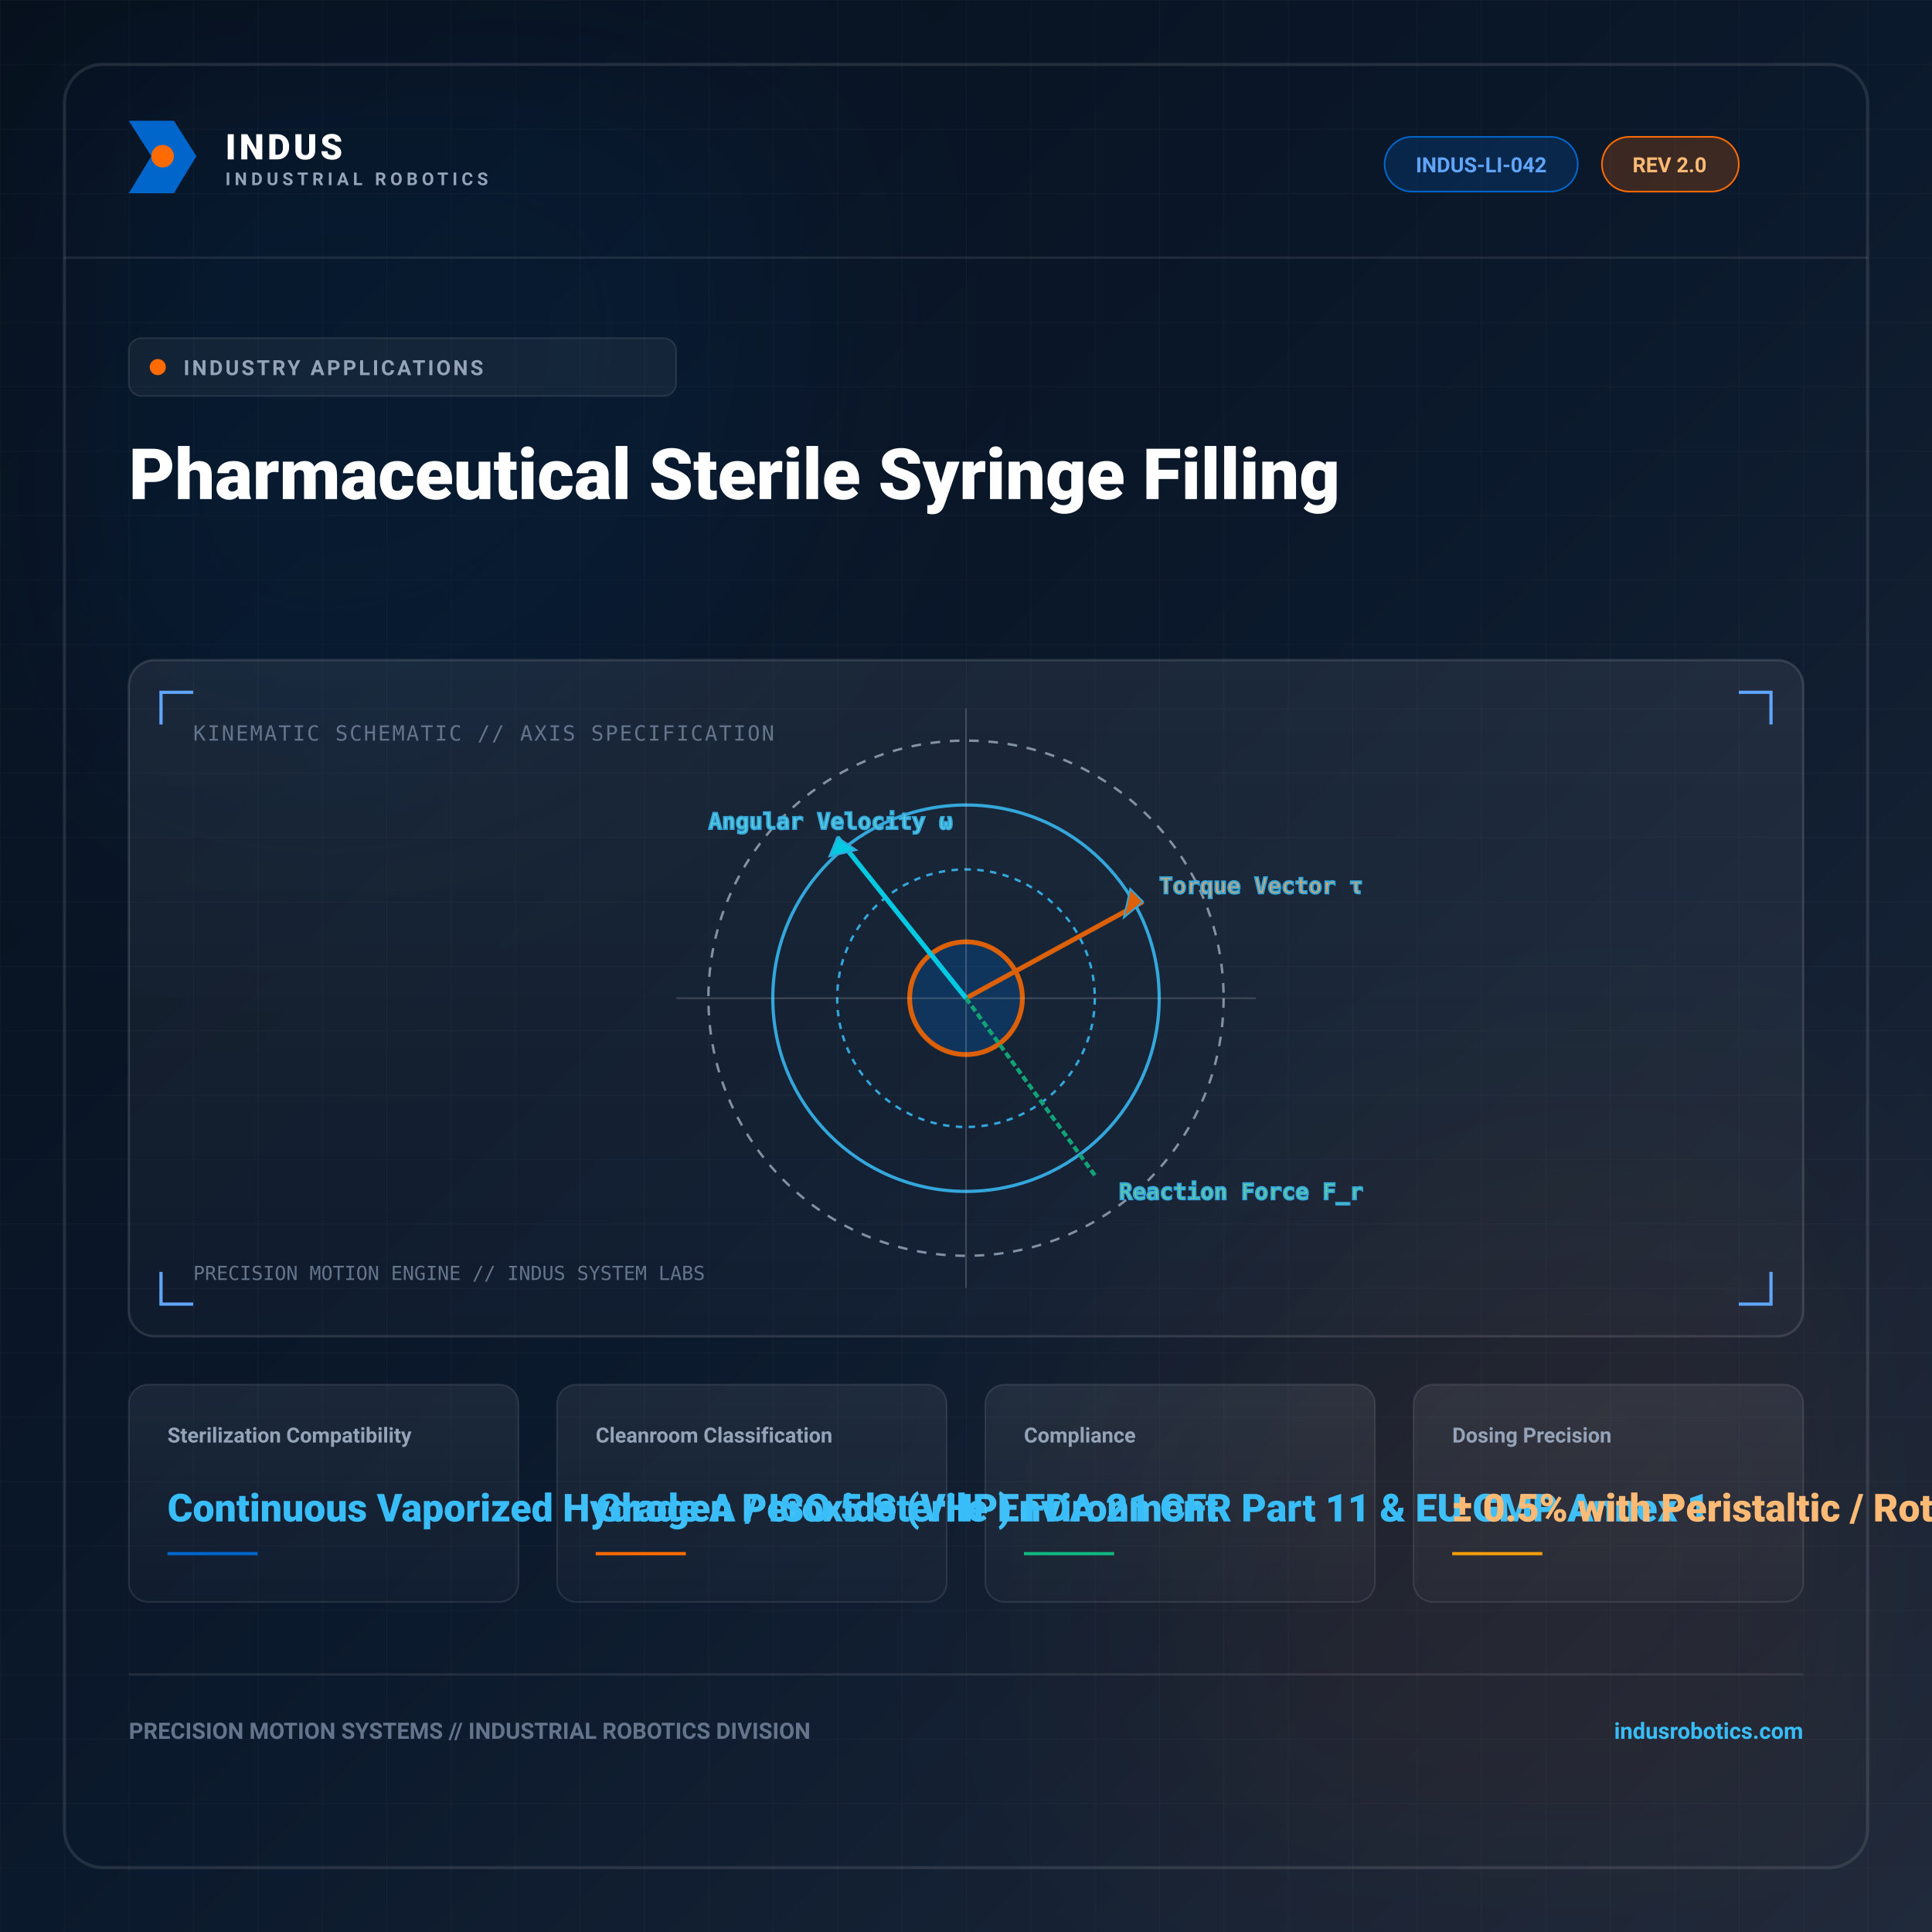
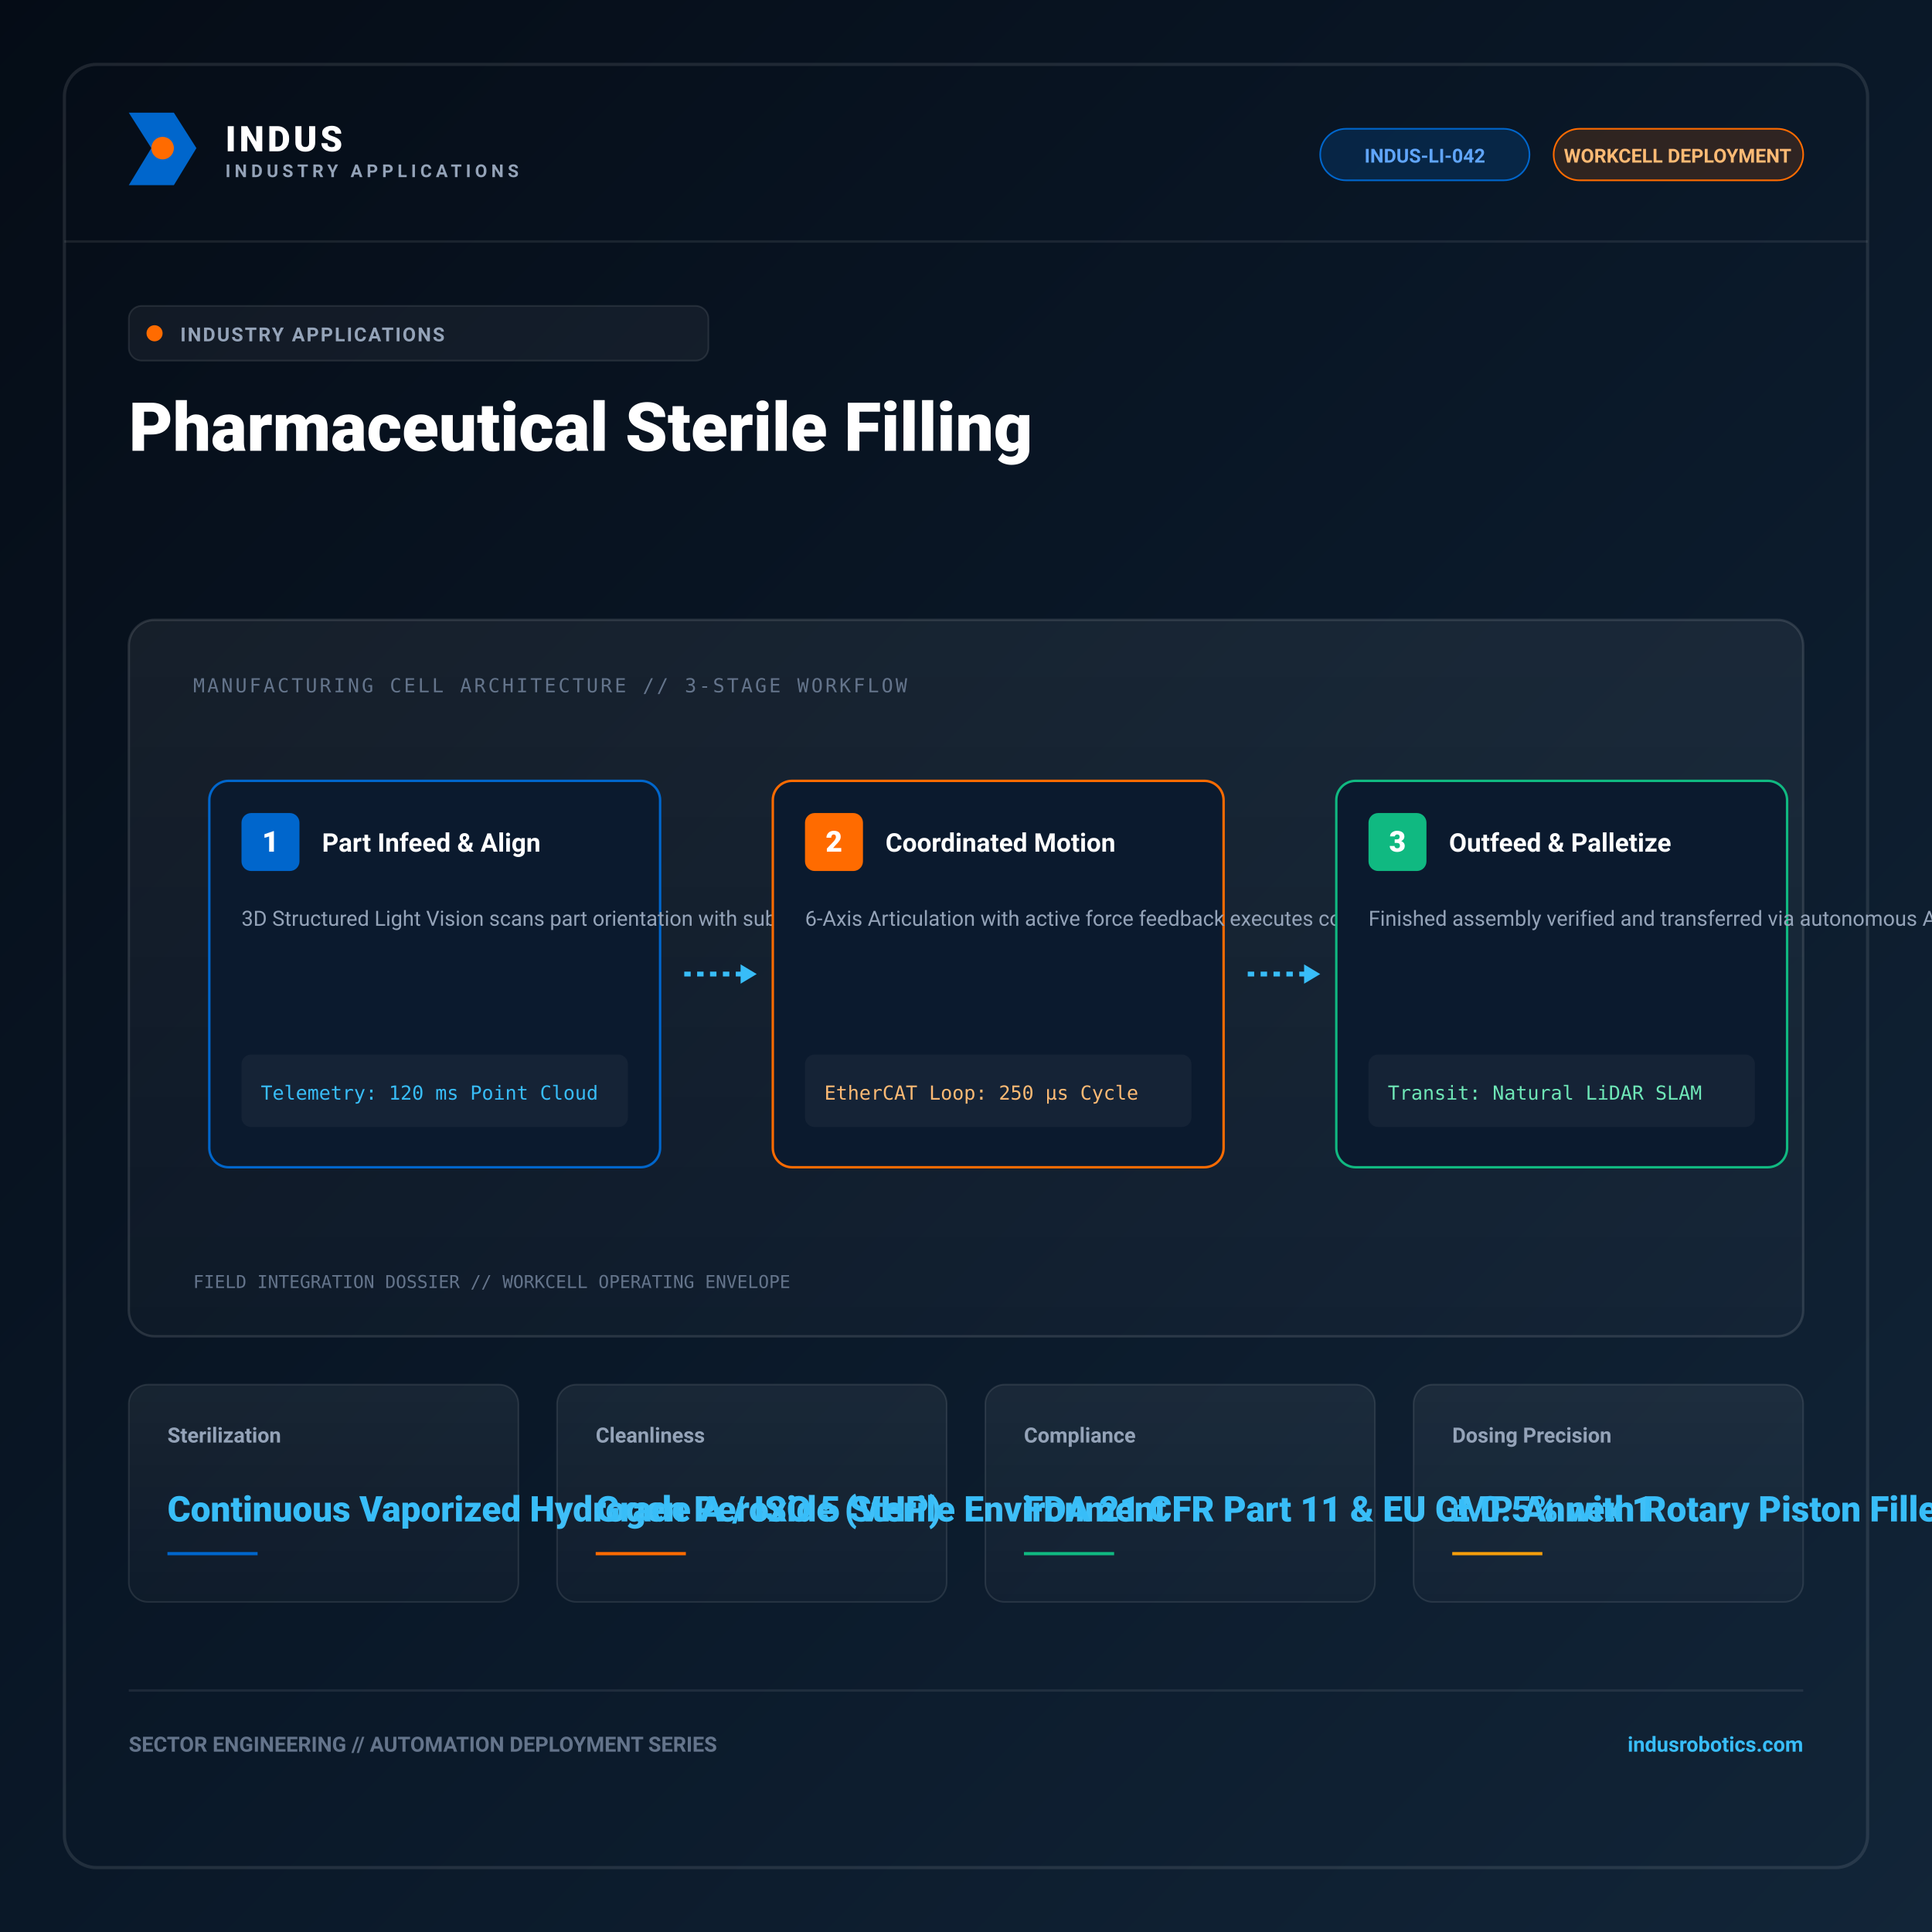
<svg xmlns="http://www.w3.org/2000/svg" viewBox="0 0 1200 1200" width="1200" height="1200">
  <defs>
-     <linearGradient id="bgGrad" x1="0%" y1="0%" x2="100%" y2="100%">
-       <stop offset="0%" stop-color="#070F1B" />
-       <stop offset="50%" stop-color="#0B192C" />
-       <stop offset="100%" stop-color="#1E293B" />
-     </linearGradient>
-     <linearGradient id="accentGrad" x1="0%" y1="0%" x2="100%" y2="0%">
-       <stop offset="0%" stop-color="#0066CC" />
-       <stop offset="100%" stop-color="#FF6B00" />
+     <linearGradient id="bgGradC" x1="0%" y1="0%" x2="100%" y2="100%">
+       <stop offset="0%" stop-color="#050C16" />
+       <stop offset="50%" stop-color="#0A1828" />
+       <stop offset="100%" stop-color="#122538" />
    </linearGradient>
    <linearGradient id="cardGrad" x1="0%" y1="0%" x2="0%" y2="100%">
-       <stop offset="0%" stop-color="rgba(255,255,255,0.07)" />
+       <stop offset="0%" stop-color="rgba(255,255,255,0.06)" />
      <stop offset="100%" stop-color="rgba(255,255,255,0.02)" />
    </linearGradient>
-     <pattern id="gridPattern" width="40" height="40" patternUnits="userSpaceOnUse">
-       <path d="M 40 0 L 0 0 0 40" fill="none" stroke="rgba(255,255,255,0.03)" stroke-width="1" />
-     </pattern>
  </defs>
-   <rect width="1200" height="1200" fill="url(#bgGrad)" />
-   <rect width="1200" height="1200" fill="url(#gridPattern)" />
-   <circle cx="200" cy="200" r="300" fill="#0066CC" opacity="0.08" filter="blur(80px)" />
-   <circle cx="1000" cy="1000" r="300" fill="#FF6B00" opacity="0.06" filter="blur(90px)" />
-   <rect x="40" y="40" width="1120" height="1120" rx="24" fill="none" stroke="rgba(255,255,255,0.1)" stroke-width="2" />
-   <line x1="40" y1="160" x2="1160" y2="160" stroke="rgba(255,255,255,0.08)" stroke-width="1.5" />
-   <g transform="translate(80, 75)">
+   <rect width="1200" height="1200" fill="url(#bgGradC)" />
+   <rect x="40" y="40" width="1120" height="1120" rx="20" fill="none" stroke="rgba(255,255,255,0.1)" stroke-width="2" />
+   <line x1="40" y1="150" x2="1160" y2="150" stroke="rgba(255,255,255,0.08)" stroke-width="1.5" />
+   <g transform="translate(80, 70)">
    <polygon points="0,0 28,0 42,22 28,45 0,45 14,22" fill="#0066CC" />
    <circle cx="21" cy="22" r="7" fill="#FF6B00" />
    <text x="60" y="24" font-family="-apple-system, BlinkMacSystemFont, 'Segoe UI', Roboto, sans-serif" font-weight="900" font-size="22" fill="#FFFFFF" letter-spacing="2">INDUS</text>
-     <text x="60" y="40" font-family="-apple-system, BlinkMacSystemFont, 'Segoe UI', Roboto, sans-serif" font-weight="600" font-size="11" fill="#94A3B8" letter-spacing="2.5">INDUSTRIAL ROBOTICS</text>
+     <text x="60" y="40" font-family="-apple-system, BlinkMacSystemFont, 'Segoe UI', Roboto, sans-serif" font-weight="600" font-size="11" fill="#94A3B8" letter-spacing="2.5">INDUSTRY APPLICATIONS</text>
  </g>
-   <g transform="translate(860, 85)">
-     <rect x="0" y="0" width="120" height="34" rx="17" fill="#0066CC" opacity="0.2" />
-     <rect x="0" y="0" width="120" height="34" rx="17" fill="none" stroke="#0066CC" stroke-width="1" />
-     <text x="60" y="22" font-family="-apple-system, BlinkMacSystemFont, 'Segoe UI', Roboto, sans-serif" font-weight="700" font-size="13" fill="#60A5FA" text-anchor="middle">INDUS-LI-042</text>
-     <rect x="135" y="0" width="85" height="34" rx="17" fill="#FF6B00" opacity="0.2" />
-     <rect x="135" y="0" width="85" height="34" rx="17" fill="none" stroke="#FF6B00" stroke-width="1" />
-     <text x="177" y="22" font-family="-apple-system, BlinkMacSystemFont, 'Segoe UI', Roboto, sans-serif" font-weight="700" font-size="13" fill="#FDBA74" text-anchor="middle">REV 2.0</text>
+   <g transform="translate(820, 80)">
+     <rect x="0" y="0" width="130" height="32" rx="16" fill="rgba(0,102,204,0.2)" stroke="#0066CC" stroke-width="1" />
+     <text x="65" y="21" font-family="-apple-system, BlinkMacSystemFont, 'Segoe UI', Roboto, sans-serif" font-weight="700" font-size="12" fill="#60A5FA" text-anchor="middle">INDUS-LI-042</text>
+     <rect x="145" y="0" width="155" height="32" rx="16" fill="rgba(255,107,0,0.15)" stroke="#FF6B00" stroke-width="1" />
+     <text x="222" y="21" font-family="-apple-system, BlinkMacSystemFont, 'Segoe UI', Roboto, sans-serif" font-weight="700" font-size="12" fill="#FDBA74" text-anchor="middle">WORKCELL DEPLOYMENT</text>
  </g>
-   <g transform="translate(80, 210)">
-     <rect x="0" y="0" width="340" height="36" rx="8" fill="rgba(255,255,255,0.05)" stroke="rgba(255,255,255,0.1)" stroke-width="1" />
-     <circle cx="18" cy="18" r="5" fill="#FF6B00" />
-     <text x="34" y="23" font-family="-apple-system, BlinkMacSystemFont, 'Segoe UI', Roboto, sans-serif" font-weight="700" font-size="13" fill="#94A3B8" letter-spacing="1.5">INDUSTRY APPLICATIONS</text>
+   <g transform="translate(80, 190)">
+     <rect x="0" y="0" width="360" height="34" rx="8" fill="rgba(255,255,255,0.05)" stroke="rgba(255,255,255,0.1)" stroke-width="1" />
+     <circle cx="16" cy="17" r="5" fill="#FF6B00" />
+     <text x="32" y="22" font-family="-apple-system, BlinkMacSystemFont, 'Segoe UI', Roboto, sans-serif" font-weight="700" font-size="12" fill="#94A3B8" letter-spacing="1">INDUSTRY APPLICATIONS</text>
  </g>
-   <text x="80" y="310" font-family="-apple-system, BlinkMacSystemFont, 'Segoe UI', Roboto, sans-serif" font-weight="800" font-size="44" fill="#FFFFFF" width="1040">
-     <tspan x="80" dy="0">Pharmaceutical Sterile Syringe Filling</tspan>
-     <tspan x="80" dy="54" fill="#38BDF8" />
+   <text x="80" y="280" font-family="-apple-system, BlinkMacSystemFont, 'Segoe UI', Roboto, sans-serif" font-weight="800" font-size="42" fill="#FFFFFF">
+     <tspan x="80" dy="0">Pharmaceutical Sterile Filling</tspan>
+     <tspan x="80" dy="50" fill="#38BDF8" />
  </text>
-   <g transform="translate(80, 410)">
-     <rect width="1040" height="420" rx="16" fill="url(#cardGrad)" stroke="rgba(255,255,255,0.12)" stroke-width="1.5" />
-     <g transform="translate(520, 210)" stroke="#38BDF8" fill="none" opacity="0.85">
-       <circle cx="0" cy="0" r="160" stroke-dasharray="6 6" stroke-width="1.5" stroke="#94A3B8" />
-       <circle cx="0" cy="0" r="120" stroke-width="2" />
-       <circle cx="0" cy="0" r="80" stroke-dasharray="4 4" stroke-width="1.5" />
-       <circle cx="0" cy="0" r="35" fill="rgba(0,102,204,0.3)" stroke="#FF6B00" stroke-width="3" />
-       <line x1="-180" y1="0" x2="180" y2="0" stroke="rgba(255,255,255,0.2)" stroke-width="1" />
-       <line x1="0" y1="-180" x2="0" y2="180" stroke="rgba(255,255,255,0.2)" stroke-width="1" />
-       <path d="M 0 0 L 110 -60" stroke="#FF6B00" stroke-width="3" />
-       <polygon points="110,-60 98,-50 102,-68" fill="#FF6B00" />
-       <text x="120" y="-65" font-family="monospace" font-size="14" fill="#FDBA74" font-weight="bold">Torque Vector τ</text>
-       <path d="M 0 0 L -80 -100" stroke="#00E5FF" stroke-width="3" />
-       <polygon points="-80,-100 -68,-92 -85,-88" fill="#00E5FF" />
-       <text x="-160" y="-105" font-family="monospace" font-size="14" fill="#67E8F9" font-weight="bold">Angular Velocity ω</text>
-       <path d="M 0 0 L 80 110" stroke="#10B981" stroke-width="2.5" stroke-dasharray="4 2" />
-       <text x="95" y="125" font-family="monospace" font-size="14" fill="#6EE7B7" font-weight="bold">Reaction Force F_r</text>
+   <g transform="translate(80, 385)">
+     <rect width="1040" height="445" rx="16" fill="url(#cardGrad)" stroke="rgba(255,255,255,0.12)" stroke-width="1.5" />
+     <text x="40" y="45" font-family="monospace" font-size="12" fill="#64748B" letter-spacing="1.5">MANUFACTURING CELL ARCHITECTURE // 3-STAGE WORKFLOW</text>
+     <g transform="translate(50, 100)">
+       <g transform="translate(0, 0)">
+         <rect width="280" height="240" rx="12" fill="#0B1A2E" stroke="#0066CC" stroke-width="1.5" />
+         <rect x="20" y="20" width="36" height="36" rx="6" fill="#0066CC" />
+         <text x="38" y="44" font-family="-apple-system, BlinkMacSystemFont, 'Segoe UI', Roboto, sans-serif" font-weight="900" font-size="18" fill="#FFFFFF" text-anchor="middle">1</text>
+         <text x="70" y="44" font-family="-apple-system, BlinkMacSystemFont, 'Segoe UI', Roboto, sans-serif" font-weight="700" font-size="16" fill="#FFFFFF">Part Infeed &amp; Align</text>
+         <text x="20" y="90" font-family="-apple-system, BlinkMacSystemFont, 'Segoe UI', Roboto, sans-serif" font-size="13" fill="#94A3B8">3D Structured Light Vision scans part orientation with sub-millimeter precision.</text>
+         <rect x="20" y="170" width="240" height="45" rx="6" fill="rgba(255,255,255,0.04)" />
+         <text x="32" y="198" font-family="monospace" font-size="12" fill="#38BDF8">Telemetry: 120 ms Point Cloud</text>
+       </g>
+       <path d="M 295 120 L 335 120" stroke="#38BDF8" stroke-width="3" stroke-dasharray="4 4" />
+       <polygon points="340,120 330,114 330,126" fill="#38BDF8" />
+       <g transform="translate(350, 0)">
+         <rect width="280" height="240" rx="12" fill="#0B1A2E" stroke="#FF6B00" stroke-width="1.5" />
+         <rect x="20" y="20" width="36" height="36" rx="6" fill="#FF6B00" />
+         <text x="38" y="44" font-family="-apple-system, BlinkMacSystemFont, 'Segoe UI', Roboto, sans-serif" font-weight="900" font-size="18" fill="#FFFFFF" text-anchor="middle">2</text>
+         <text x="70" y="44" font-family="-apple-system, BlinkMacSystemFont, 'Segoe UI', Roboto, sans-serif" font-weight="700" font-size="16" fill="#FFFFFF">Coordinated Motion</text>
+         <text x="20" y="90" font-family="-apple-system, BlinkMacSystemFont, 'Segoe UI', Roboto, sans-serif" font-size="13" fill="#94A3B8">6-Axis Articulation with active force feedback executes contouring.</text>
+         <rect x="20" y="170" width="240" height="45" rx="6" fill="rgba(255,255,255,0.04)" />
+         <text x="32" y="198" font-family="monospace" font-size="12" fill="#FDBA74">EtherCAT Loop: 250 µs Cycle</text>
+       </g>
+       <path d="M 645 120 L 685 120" stroke="#38BDF8" stroke-width="3" stroke-dasharray="4 4" />
+       <polygon points="690,120 680,114 680,126" fill="#38BDF8" />
+       <g transform="translate(700, 0)">
+         <rect width="280" height="240" rx="12" fill="#0B1A2E" stroke="#10B981" stroke-width="1.5" />
+         <rect x="20" y="20" width="36" height="36" rx="6" fill="#10B981" />
+         <text x="38" y="44" font-family="-apple-system, BlinkMacSystemFont, 'Segoe UI', Roboto, sans-serif" font-weight="900" font-size="18" fill="#FFFFFF" text-anchor="middle">3</text>
+         <text x="70" y="44" font-family="-apple-system, BlinkMacSystemFont, 'Segoe UI', Roboto, sans-serif" font-weight="700" font-size="16" fill="#FFFFFF">Outfeed &amp; Palletize</text>
+         <text x="20" y="90" font-family="-apple-system, BlinkMacSystemFont, 'Segoe UI', Roboto, sans-serif" font-size="13" fill="#94A3B8">Finished assembly verified and transferred via autonomous AMR fleet.</text>
+         <rect x="20" y="170" width="240" height="45" rx="6" fill="rgba(255,255,255,0.04)" />
+         <text x="32" y="198" font-family="monospace" font-size="12" fill="#6EE7B7">Transit: Natural LiDAR SLAM</text>
+       </g>
    </g>
-     <path d="M 20 40 L 20 20 L 40 20" stroke="#60A5FA" stroke-width="2" fill="none" />
-     <path d="M 1020 40 L 1020 20 L 1000 20" stroke="#60A5FA" stroke-width="2" fill="none" />
-     <path d="M 20 380 L 20 400 L 40 400" stroke="#60A5FA" stroke-width="2" fill="none" />
-     <path d="M 1020 380 L 1020 400 L 1000 400" stroke="#60A5FA" stroke-width="2" fill="none" />
-     <text x="40" y="50" font-family="monospace" font-size="13" fill="#64748B" letter-spacing="1">KINEMATIC SCHEMATIC // AXIS SPECIFICATION</text>
-     <text x="40" y="385" font-family="monospace" font-size="12" fill="#64748B">PRECISION MOTION ENGINE // INDUS SYSTEM LABS</text>
+     <text x="40" y="415" font-family="monospace" font-size="11" fill="#64748B">FIELD INTEGRATION DOSSIER // WORKCELL OPERATING ENVELOPE</text>
  </g>
  <g transform="translate(80, 860)">
    <g transform="translate(0, 0)">
      <rect width="242" height="135" rx="12" fill="url(#cardGrad)" stroke="rgba(255,255,255,0.1)" stroke-width="1" />
-       <text x="24" y="36" font-family="-apple-system, BlinkMacSystemFont, 'Segoe UI', Roboto, sans-serif" font-size="13" fill="#94A3B8" font-weight="600">Sterilization Compatibility</text>
-       <text x="24" y="85" font-family="-apple-system, BlinkMacSystemFont, 'Segoe UI', Roboto, sans-serif" font-size="24" fill="#38BDF8" font-weight="800">Continuous Vaporized Hydrogen Peroxide (VHP)</text>
+       <text x="24" y="36" font-family="-apple-system, BlinkMacSystemFont, 'Segoe UI', Roboto, sans-serif" font-size="13" fill="#94A3B8" font-weight="600">Sterilization</text>
+       <text x="24" y="85" font-family="-apple-system, BlinkMacSystemFont, 'Segoe UI', Roboto, sans-serif" font-size="22" fill="#38BDF8" font-weight="800">Continuous Vaporized Hydrogen Peroxide (VHP)</text>
      <line x1="24" y1="105" x2="80" y2="105" stroke="#0066CC" stroke-width="2" />
    </g>
    <g transform="translate(266, 0)">
      <rect width="242" height="135" rx="12" fill="url(#cardGrad)" stroke="rgba(255,255,255,0.1)" stroke-width="1" />
-       <text x="24" y="36" font-family="-apple-system, BlinkMacSystemFont, 'Segoe UI', Roboto, sans-serif" font-size="13" fill="#94A3B8" font-weight="600">Cleanroom Classification</text>
-       <text x="24" y="85" font-family="-apple-system, BlinkMacSystemFont, 'Segoe UI', Roboto, sans-serif" font-size="24" fill="#38BDF8" font-weight="800">Grade A / ISO 5 Sterile Environment</text>
+       <text x="24" y="36" font-family="-apple-system, BlinkMacSystemFont, 'Segoe UI', Roboto, sans-serif" font-size="13" fill="#94A3B8" font-weight="600">Cleanliness</text>
+       <text x="24" y="85" font-family="-apple-system, BlinkMacSystemFont, 'Segoe UI', Roboto, sans-serif" font-size="22" fill="#38BDF8" font-weight="800">Grade A / ISO 5 Sterile Environment</text>
      <line x1="24" y1="105" x2="80" y2="105" stroke="#FF6B00" stroke-width="2" />
    </g>
    <g transform="translate(532, 0)">
      <rect width="242" height="135" rx="12" fill="url(#cardGrad)" stroke="rgba(255,255,255,0.1)" stroke-width="1" />
      <text x="24" y="36" font-family="-apple-system, BlinkMacSystemFont, 'Segoe UI', Roboto, sans-serif" font-size="13" fill="#94A3B8" font-weight="600">Compliance</text>
-       <text x="24" y="85" font-family="-apple-system, BlinkMacSystemFont, 'Segoe UI', Roboto, sans-serif" font-size="24" fill="#38BDF8" font-weight="800">FDA 21 CFR Part 11 &amp; EU GMP Annex 1</text>
+       <text x="24" y="85" font-family="-apple-system, BlinkMacSystemFont, 'Segoe UI', Roboto, sans-serif" font-size="22" fill="#38BDF8" font-weight="800">FDA 21 CFR Part 11 &amp; EU GMP Annex 1</text>
      <line x1="24" y1="105" x2="80" y2="105" stroke="#10B981" stroke-width="2" />
    </g>
    <g transform="translate(798, 0)">
      <rect width="242" height="135" rx="12" fill="url(#cardGrad)" stroke="rgba(255,255,255,0.1)" stroke-width="1" />
      <text x="24" y="36" font-family="-apple-system, BlinkMacSystemFont, 'Segoe UI', Roboto, sans-serif" font-size="13" fill="#94A3B8" font-weight="600">Dosing Precision</text>
-       <text x="24" y="85" font-family="-apple-system, BlinkMacSystemFont, 'Segoe UI', Roboto, sans-serif" font-size="24" fill="#FDBA74" font-weight="800">± 0.5% with Peristaltic / Rotary Piston Fillers</text>
+       <text x="24" y="85" font-family="-apple-system, BlinkMacSystemFont, 'Segoe UI', Roboto, sans-serif" font-size="22" fill="#38BDF8" font-weight="800">± 0.5% with Rotary Piston Fillers</text>
      <line x1="24" y1="105" x2="80" y2="105" stroke="#F59E0B" stroke-width="2" />
    </g>
  </g>
-   <g transform="translate(80, 1040)">
+   <g transform="translate(80, 1050)">
    <line x1="0" y1="0" x2="1040" y2="0" stroke="rgba(255,255,255,0.08)" stroke-width="1.5" />
-     <text x="0" y="40" font-family="-apple-system, BlinkMacSystemFont, 'Segoe UI', Roboto, sans-serif" font-size="14" fill="#64748B" font-weight="600">PRECISION MOTION SYSTEMS // INDUSTRIAL ROBOTICS DIVISION</text>
-     <text x="1040" y="40" font-family="-apple-system, BlinkMacSystemFont, 'Segoe UI', Roboto, sans-serif" font-size="14" fill="#38BDF8" font-weight="700" text-anchor="end">indusrobotics.com</text>
+     <text x="0" y="38" font-family="-apple-system, BlinkMacSystemFont, 'Segoe UI', Roboto, sans-serif" font-size="13" fill="#64748B" font-weight="600">SECTOR ENGINEERING // AUTOMATION DEPLOYMENT SERIES</text>
+     <text x="1040" y="38" font-family="-apple-system, BlinkMacSystemFont, 'Segoe UI', Roboto, sans-serif" font-size="13" fill="#38BDF8" font-weight="700" text-anchor="end">indusrobotics.com</text>
  </g>
</svg>
